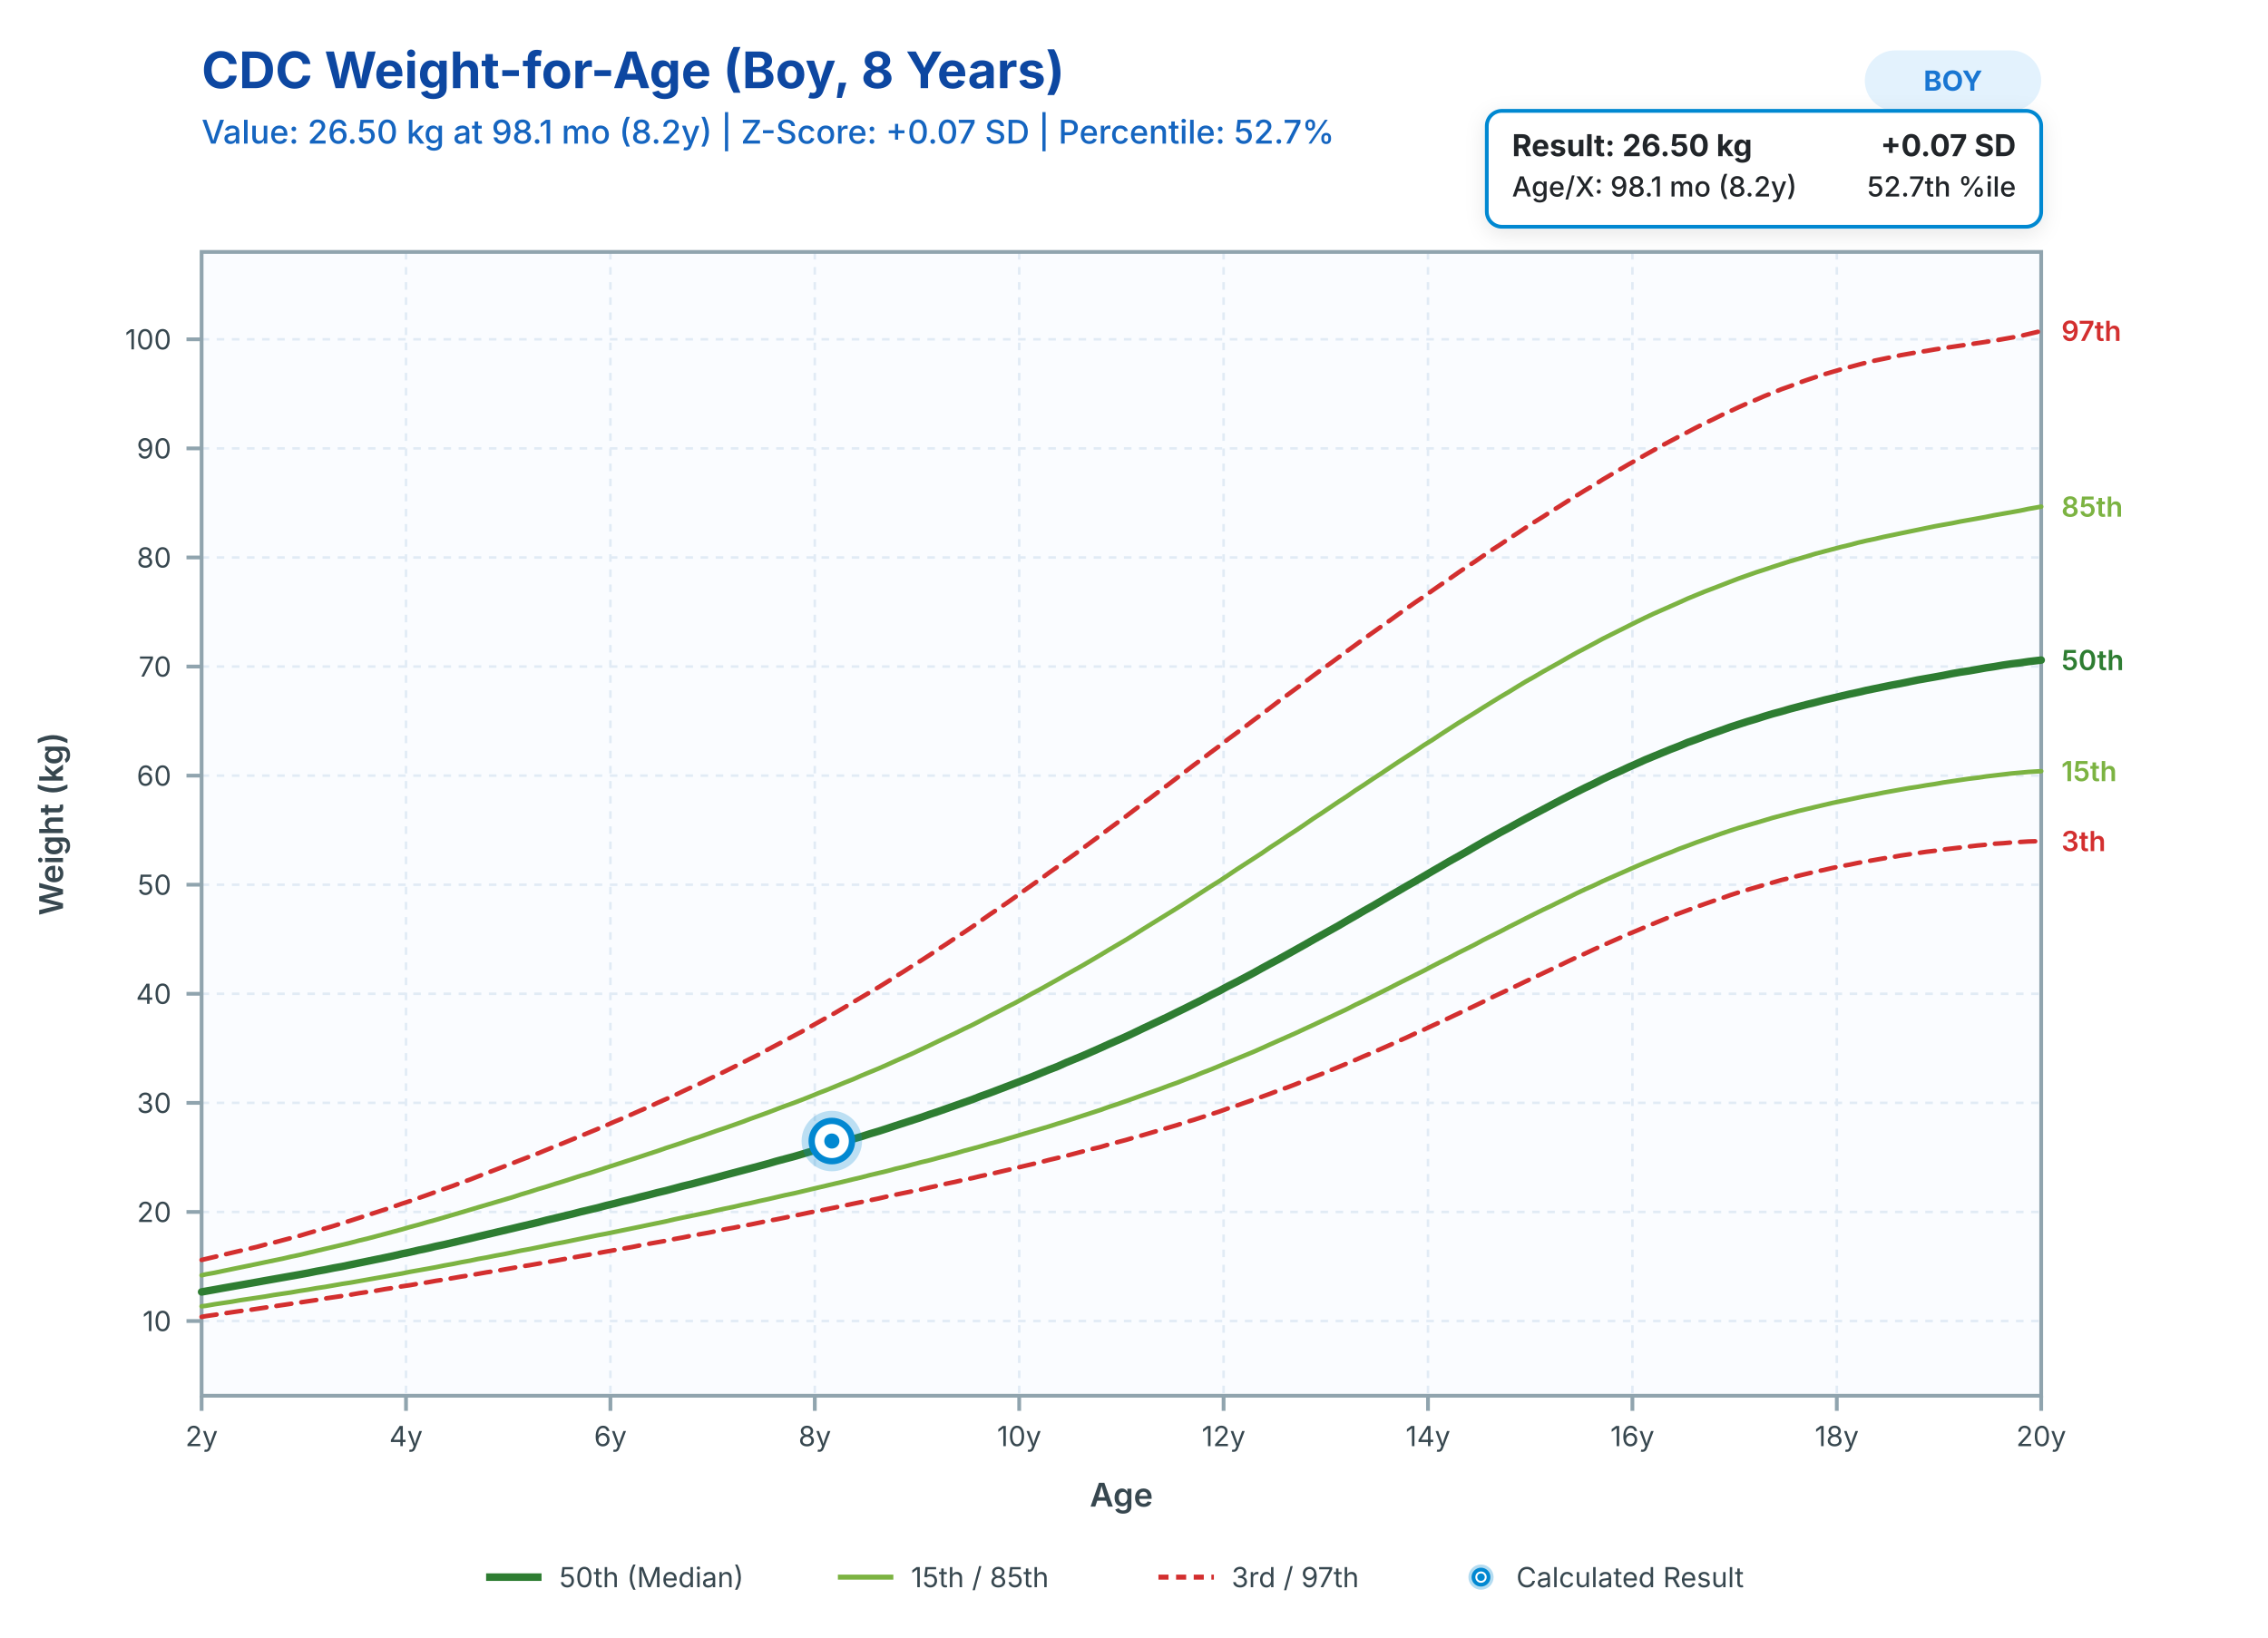
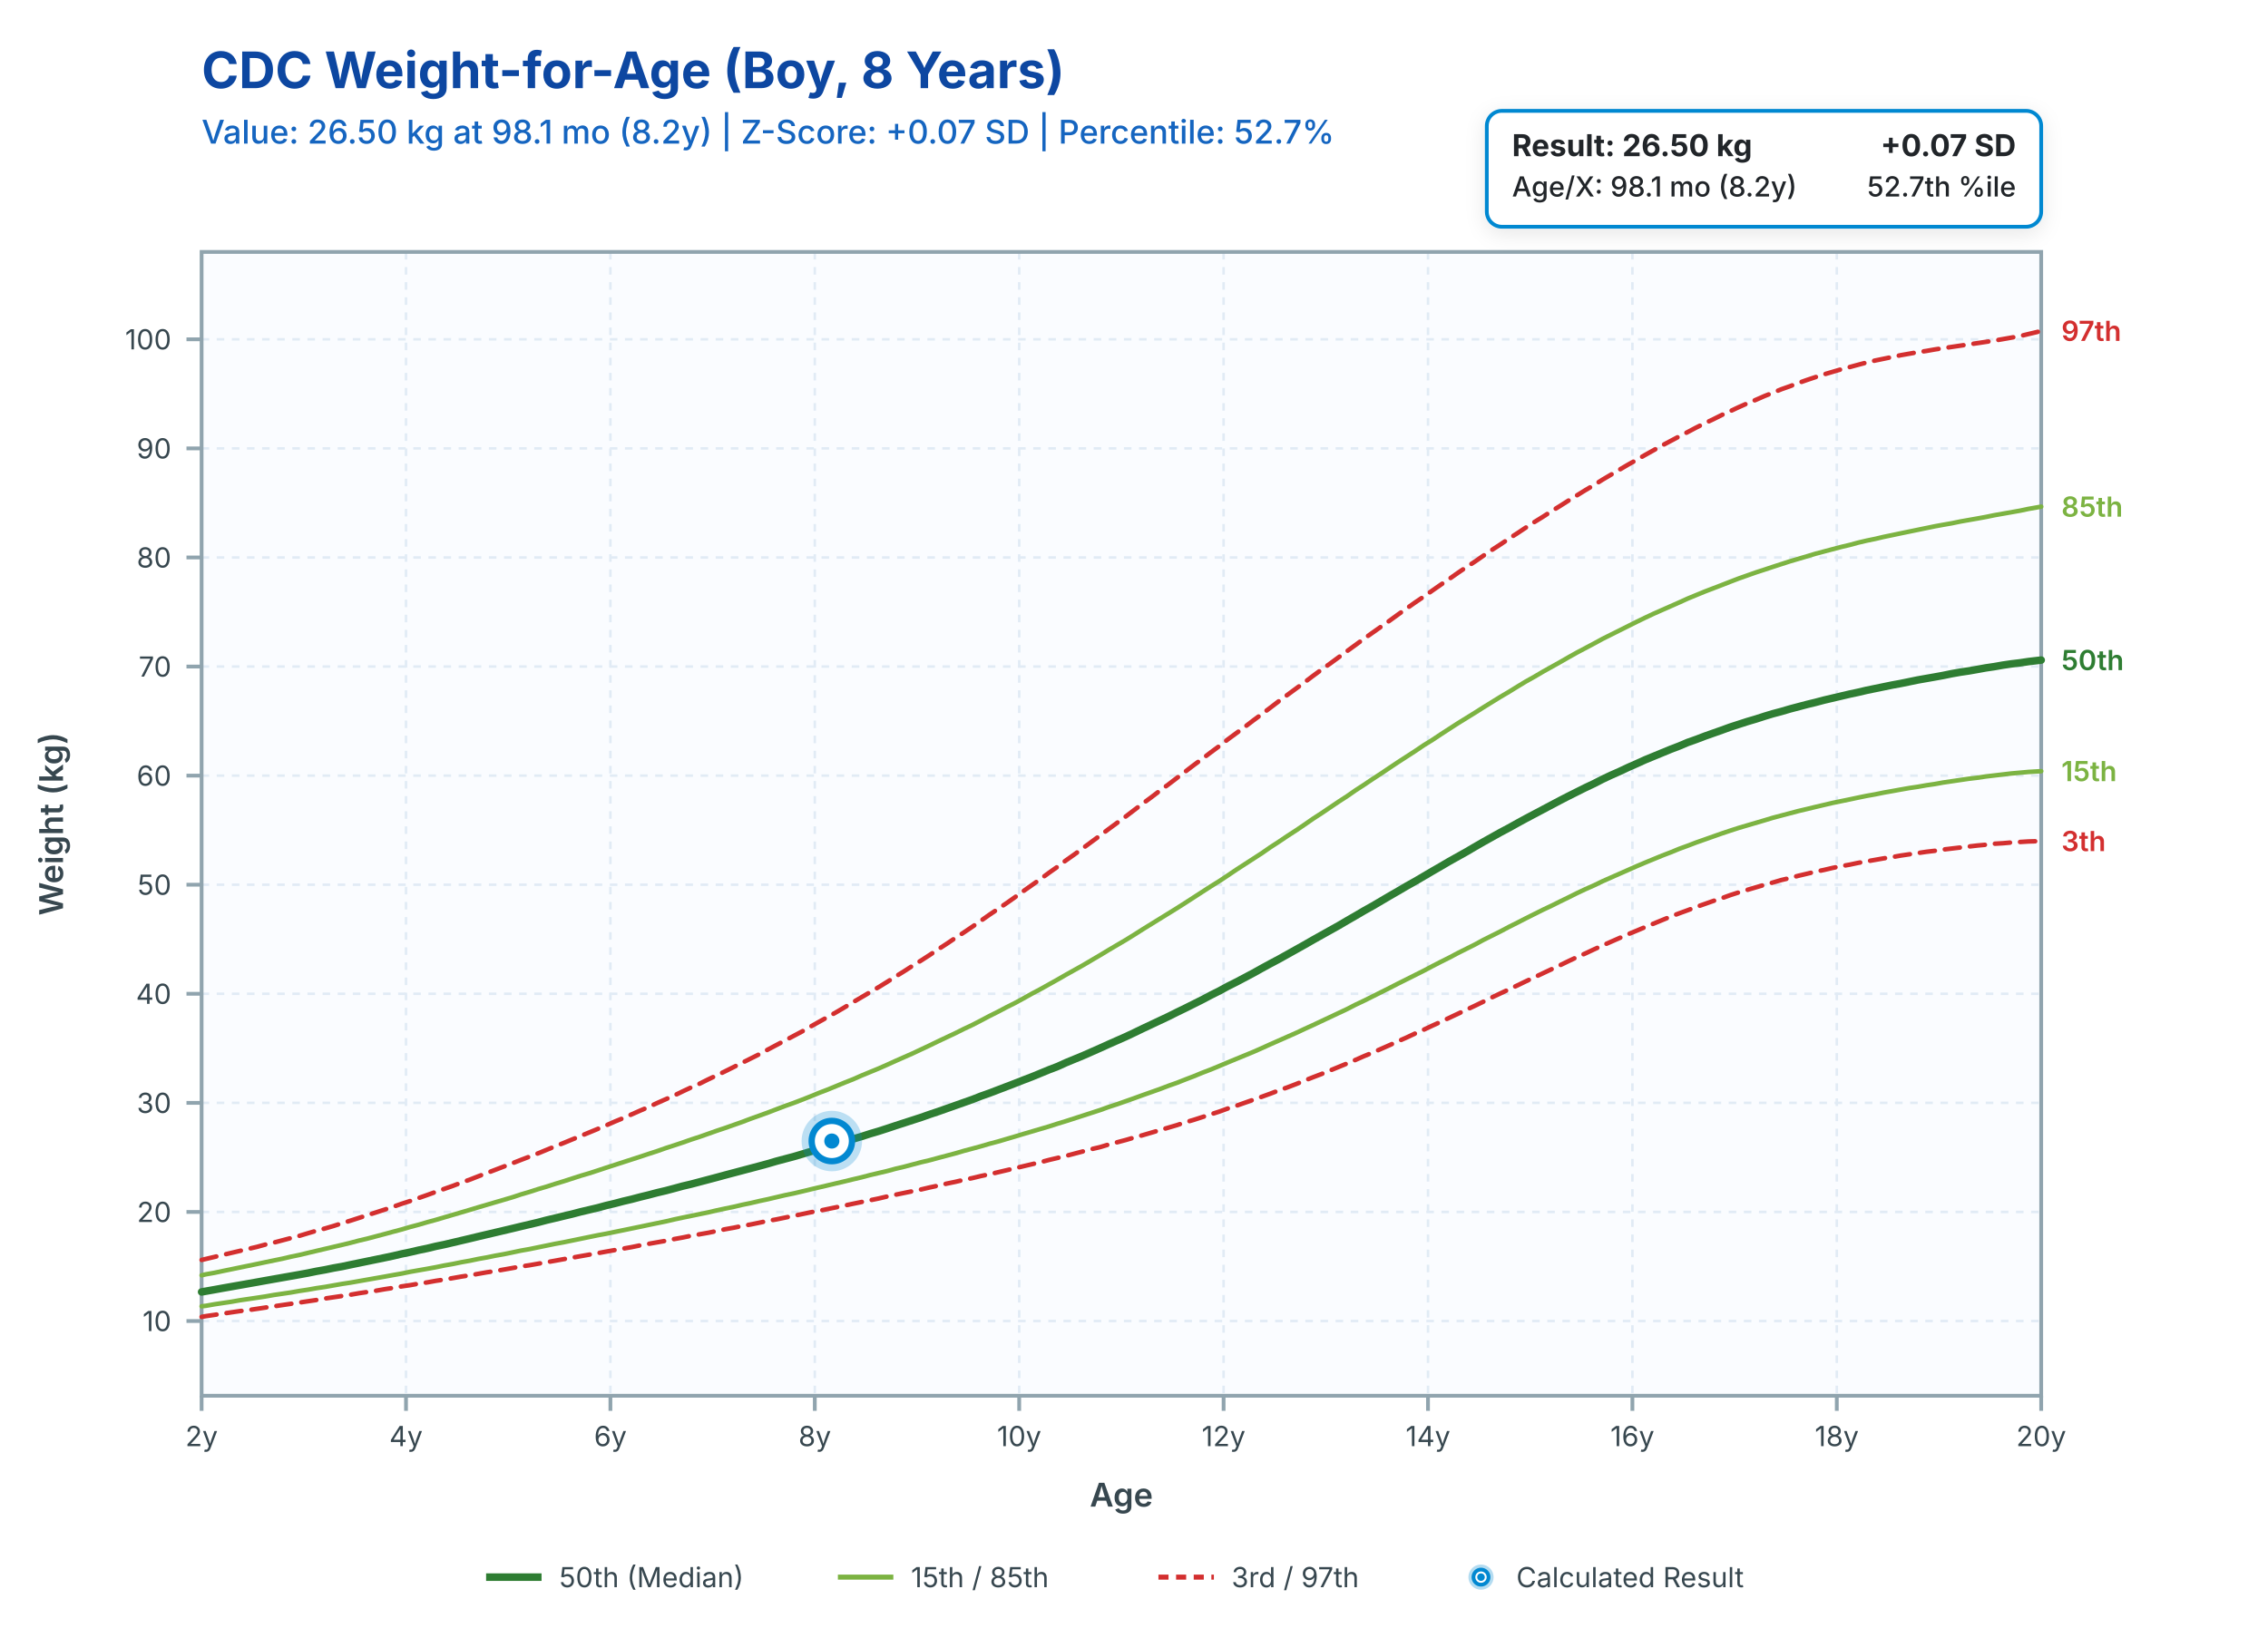
<svg xmlns="http://www.w3.org/2000/svg" viewBox="0 0 900.0 650.0" width="900.0" height="650.0">
  <style>
    .bg { fill: rgb(255, 255, 255); }
    .chart-bg { fill: rgb(250, 252, 255); }
    .title { font-family: system-ui, -apple-system, sans-serif; font-size: 20px; font-weight: 700; fill: rgb(13, 71, 161); }
    .subtitle { font-family: system-ui, -apple-system, sans-serif; font-size: 13px; font-weight: 500; fill: rgb(21, 101, 192); }
    .axis-title { font-family: system-ui, -apple-system, sans-serif; font-size: 13px; font-weight: 600; fill: rgb(55, 71, 79); }
    .tick-label { font-family: system-ui, -apple-system, sans-serif; font-size: 11px; fill: rgb(55, 71, 79); }
    .curve-label { font-family: system-ui, -apple-system, sans-serif; font-size: 11px; font-weight: 600; }
    .grid-line { stroke: rgb(225, 235, 245); stroke-width: 1; stroke-dasharray: 3,3; }
    .axis-line { stroke: rgb(144, 164, 174); stroke-width: 1.5; }
    .callout-box { fill: rgba(255, 255, 255, 1.00); stroke: rgb(2, 136, 209); stroke-width: 1.5; rx: 6; ry: 6; filter: drop-shadow(0px 2px 4px rgba(0,0,0,0.1)); }
    .callout-text-bold { font-family: system-ui, -apple-system, sans-serif; font-size: 12px; font-weight: 700; fill: rgb(33, 37, 41); }
    .callout-text { font-family: system-ui, -apple-system, sans-serif; font-size: 11px; font-weight: 500; fill: rgb(33, 37, 41); }
    .badge-bg { fill: rgb(227, 242, 253); rx: 12; ry: 12; }
    .badge-text { font-family: system-ui, -apple-system, sans-serif; font-size: 11px; font-weight: 700; fill: rgb(25, 118, 210); }
  </style>
  <rect class="bg" width="900.0" height="650.0" />
  <g transform="translate(80.0, 35)">
    <text class="title" x="0" y="0">CDC Weight-for-Age (Boy, 8 Years)</text>
    <text class="subtitle" x="0" y="22">Value: 26.50 kg at 98.1 mo (8.2y) | Z-Score: +0.07 SD | Percentile: 52.7%</text>
-   </g>
-   <g transform="translate(740.0, 20)">
-     <rect class="badge-bg" width="70" height="24" />
-     <text class="badge-text" x="35" y="16" text-anchor="middle">BOY</text>
  </g>
  <rect class="chart-bg" x="80.0" y="100.0" width="730.0" height="454.0" />
  <line class="grid-line" x1="80.0" y1="100.0" x2="80.0" y2="554.0" />
  <line class="grid-line" x1="161.111" y1="100.0" x2="161.111" y2="554.0" />
  <line class="grid-line" x1="242.222" y1="100.0" x2="242.222" y2="554.0" />
  <line class="grid-line" x1="323.333" y1="100.0" x2="323.333" y2="554.0" />
  <line class="grid-line" x1="404.444" y1="100.0" x2="404.444" y2="554.0" />
  <line class="grid-line" x1="485.556" y1="100.0" x2="485.556" y2="554.0" />
  <line class="grid-line" x1="566.667" y1="100.0" x2="566.667" y2="554.0" />
  <line class="grid-line" x1="647.778" y1="100.0" x2="647.778" y2="554.0" />
  <line class="grid-line" x1="728.889" y1="100.0" x2="728.889" y2="554.0" />
  <line class="grid-line" x1="810.0" y1="100.0" x2="810.0" y2="554.0" />
  <line class="grid-line" x1="80.0" y1="524.344" x2="810.0" y2="524.344" />
  <line class="grid-line" x1="80.0" y1="481.048" x2="810.0" y2="481.048" />
  <line class="grid-line" x1="80.0" y1="437.752" x2="810.0" y2="437.752" />
  <line class="grid-line" x1="80.0" y1="394.456" x2="810.0" y2="394.456" />
  <line class="grid-line" x1="80.0" y1="351.16" x2="810.0" y2="351.16" />
  <line class="grid-line" x1="80.0" y1="307.864" x2="810.0" y2="307.864" />
  <line class="grid-line" x1="80.0" y1="264.568" x2="810.0" y2="264.568" />
  <line class="grid-line" x1="80.0" y1="221.272" x2="810.0" y2="221.272" />
  <line class="grid-line" x1="80.0" y1="177.976" x2="810.0" y2="177.976" />
  <line class="grid-line" x1="80.0" y1="134.68" x2="810.0" y2="134.68" />
  <rect class="axis-line" fill="none" x="80.0" y="100.0" width="730.0" height="454.0" />
  <line class="axis-line" x1="80.0" y1="554.0" x2="80.0" y2="560.0" />
  <text class="tick-label" x="80.0" y="574.0" text-anchor="middle">2y</text>
  <line class="axis-line" x1="161.111" y1="554.0" x2="161.111" y2="560.0" />
  <text class="tick-label" x="161.111" y="574.0" text-anchor="middle">4y</text>
  <line class="axis-line" x1="242.222" y1="554.0" x2="242.222" y2="560.0" />
  <text class="tick-label" x="242.222" y="574.0" text-anchor="middle">6y</text>
  <line class="axis-line" x1="323.333" y1="554.0" x2="323.333" y2="560.0" />
  <text class="tick-label" x="323.333" y="574.0" text-anchor="middle">8y</text>
  <line class="axis-line" x1="404.444" y1="554.0" x2="404.444" y2="560.0" />
  <text class="tick-label" x="404.444" y="574.0" text-anchor="middle">10y</text>
  <line class="axis-line" x1="485.556" y1="554.0" x2="485.556" y2="560.0" />
  <text class="tick-label" x="485.556" y="574.0" text-anchor="middle">12y</text>
  <line class="axis-line" x1="566.667" y1="554.0" x2="566.667" y2="560.0" />
  <text class="tick-label" x="566.667" y="574.0" text-anchor="middle">14y</text>
  <line class="axis-line" x1="647.778" y1="554.0" x2="647.778" y2="560.0" />
  <text class="tick-label" x="647.778" y="574.0" text-anchor="middle">16y</text>
  <line class="axis-line" x1="728.889" y1="554.0" x2="728.889" y2="560.0" />
  <text class="tick-label" x="728.889" y="574.0" text-anchor="middle">18y</text>
  <line class="axis-line" x1="810.0" y1="554.0" x2="810.0" y2="560.0" />
  <text class="tick-label" x="810.0" y="574.0" text-anchor="middle">20y</text>
  <text class="axis-title" x="445.0" y="598.0" text-anchor="middle">Age</text>
  <line class="axis-line" x1="74.0" y1="524.344" x2="80.0" y2="524.344" />
  <text class="tick-label" x="68.0" y="528.344" text-anchor="end">10</text>
  <line class="axis-line" x1="74.0" y1="481.048" x2="80.0" y2="481.048" />
  <text class="tick-label" x="68.0" y="485.048" text-anchor="end">20</text>
  <line class="axis-line" x1="74.0" y1="437.752" x2="80.0" y2="437.752" />
  <text class="tick-label" x="68.0" y="441.752" text-anchor="end">30</text>
  <line class="axis-line" x1="74.0" y1="394.456" x2="80.0" y2="394.456" />
  <text class="tick-label" x="68.0" y="398.456" text-anchor="end">40</text>
  <line class="axis-line" x1="74.0" y1="351.16" x2="80.0" y2="351.16" />
  <text class="tick-label" x="68.0" y="355.16" text-anchor="end">50</text>
  <line class="axis-line" x1="74.0" y1="307.864" x2="80.0" y2="307.864" />
  <text class="tick-label" x="68.0" y="311.864" text-anchor="end">60</text>
  <line class="axis-line" x1="74.0" y1="264.568" x2="80.0" y2="264.568" />
  <text class="tick-label" x="68.0" y="268.568" text-anchor="end">70</text>
  <line class="axis-line" x1="74.0" y1="221.272" x2="80.0" y2="221.272" />
  <text class="tick-label" x="68.0" y="225.272" text-anchor="end">80</text>
  <line class="axis-line" x1="74.0" y1="177.976" x2="80.0" y2="177.976" />
  <text class="tick-label" x="68.0" y="181.976" text-anchor="end">90</text>
  <line class="axis-line" x1="74.0" y1="134.68" x2="80.0" y2="134.68" />
  <text class="tick-label" x="68.0" y="138.68" text-anchor="end">100</text>
  <text class="axis-title" x="0" y="0" transform="translate(25, 327.0) rotate(-90)" text-anchor="middle">Weight (kg)</text>
  <path d="M 80.0 522.7 L 81.7 522.4 L 85.1 521.9 L 88.4 521.4 L 91.8 520.9 L 95.2 520.4 L 98.6 520.0 L 102.0 519.5 L 105.3 519.0 L 108.7 518.5 L 112.1 518.0 L 115.5 517.5 L 118.9 517.0 L 122.2 516.5 L 125.6 516.0 L 129.0 515.4 L 132.4 514.9 L 135.8 514.4 L 139.1 513.9 L 142.5 513.3 L 145.9 512.8 L 149.3 512.3 L 152.7 511.7 L 156.0 511.2 L 159.4 510.6 L 162.8 510.1 L 166.2 509.5 L 169.6 509.0 L 172.9 508.4 L 176.3 507.9 L 179.7 507.3 L 183.1 506.7 L 186.5 506.2 L 189.8 505.6 L 193.2 505.0 L 196.6 504.5 L 200.0 503.9 L 203.4 503.3 L 206.7 502.7 L 210.1 502.2 L 213.5 501.6 L 216.9 501.0 L 220.3 500.4 L 223.6 499.8 L 227.0 499.2 L 230.4 498.6 L 233.8 498.0 L 237.2 497.4 L 240.5 496.8 L 243.9 496.2 L 247.3 495.6 L 250.7 495.0 L 254.1 494.3 L 257.4 493.7 L 260.8 493.1 L 264.2 492.5 L 267.6 491.8 L 270.9 491.2 L 274.3 490.5 L 277.7 489.9 L 281.1 489.3 L 284.5 488.6 L 287.8 487.9 L 291.2 487.3 L 294.6 486.6 L 298.0 486.0 L 301.4 485.3 L 304.7 484.6 L 308.1 484.0 L 311.5 483.3 L 314.9 482.6 L 318.3 481.9 L 321.6 481.2 L 325.0 480.6 L 328.4 479.9 L 331.8 479.2 L 335.2 478.5 L 338.5 477.8 L 341.9 477.1 L 345.3 476.4 L 348.7 475.7 L 352.1 474.9 L 355.4 474.2 L 358.8 473.5 L 362.2 472.8 L 365.6 472.1 L 369.0 471.3 L 372.3 470.6 L 375.7 469.8 L 379.1 469.1 L 382.5 468.3 L 385.9 467.6 L 389.2 466.8 L 392.6 466.1 L 396.0 465.3 L 399.4 464.5 L 402.8 463.7 L 406.1 462.9 L 409.5 462.1 L 412.9 461.3 L 416.3 460.4 L 419.7 459.6 L 423.0 458.8 L 426.4 457.9 L 429.8 457.0 L 433.2 456.1 L 436.6 455.3 L 439.9 454.3 L 443.3 453.4 L 446.7 452.5 L 450.1 451.5 L 453.4 450.6 L 456.8 449.6 L 460.2 448.6 L 463.6 447.6 L 467.0 446.6 L 470.3 445.5 L 473.7 444.5 L 477.1 443.4 L 480.5 442.3 L 483.9 441.2 L 487.2 440.0 L 490.6 438.9 L 494.0 437.7 L 497.4 436.5 L 500.8 435.3 L 504.1 434.1 L 507.5 432.8 L 510.9 431.6 L 514.3 430.3 L 517.7 428.9 L 521.0 427.6 L 524.4 426.3 L 527.8 424.9 L 531.2 423.5 L 534.6 422.1 L 537.9 420.7 L 541.3 419.2 L 544.7 417.8 L 548.1 416.3 L 551.5 414.8 L 554.8 413.3 L 558.2 411.8 L 561.6 410.2 L 565.0 408.7 L 568.4 407.1 L 571.7 405.6 L 575.1 404.0 L 578.5 402.4 L 581.9 400.8 L 585.3 399.2 L 588.6 397.6 L 592.0 395.9 L 595.4 394.3 L 598.8 392.7 L 602.2 391.1 L 605.5 389.5 L 608.9 387.9 L 612.3 386.3 L 615.7 384.7 L 619.1 383.1 L 622.4 381.5 L 625.8 379.9 L 629.2 378.4 L 632.6 376.8 L 635.9 375.3 L 639.3 373.8 L 642.7 372.3 L 646.1 370.8 L 649.5 369.4 L 652.8 368.0 L 656.2 366.6 L 659.6 365.2 L 663.0 363.8 L 666.4 362.5 L 669.7 361.3 L 673.1 360.0 L 676.5 358.8 L 679.9 357.6 L 683.3 356.5 L 686.6 355.3 L 690.0 354.2 L 693.4 353.2 L 696.8 352.2 L 700.2 351.2 L 703.5 350.3 L 706.9 349.3 L 710.3 348.5 L 713.7 347.6 L 717.1 346.8 L 720.4 346.0 L 723.8 345.3 L 727.2 344.5 L 730.6 343.8 L 734.0 343.2 L 737.3 342.5 L 740.7 341.9 L 744.1 341.3 L 747.5 340.7 L 750.9 340.2 L 754.2 339.6 L 757.6 339.1 L 761.0 338.6 L 764.4 338.1 L 767.8 337.7 L 771.1 337.2 L 774.5 336.8 L 777.9 336.4 L 781.3 336.0 L 784.7 335.6 L 788.0 335.3 L 791.4 334.9 L 794.8 334.7 L 798.2 334.4 L 801.6 334.2 L 804.9 334.0 L 808.3 333.9 L 810.0 333.8" fill="none" stroke="rgb(211, 47, 47)" stroke-width="1.8" stroke-dasharray="6,4" stroke-linecap="round" stroke-linejoin="round" />
  <text class="curve-label" x="818.0" y="337.825" fill="rgb(211, 47, 47)">3th</text>
  <path d="M 80.0 518.5 L 81.7 518.3 L 85.1 517.7 L 88.4 517.2 L 91.8 516.7 L 95.2 516.1 L 98.6 515.6 L 102.0 515.1 L 105.3 514.6 L 108.7 514.0 L 112.1 513.5 L 115.5 513.0 L 118.9 512.4 L 122.2 511.9 L 125.6 511.3 L 129.0 510.8 L 132.4 510.2 L 135.8 509.6 L 139.1 509.1 L 142.5 508.5 L 145.9 507.9 L 149.3 507.3 L 152.7 506.7 L 156.0 506.1 L 159.4 505.5 L 162.8 504.8 L 166.2 504.2 L 169.6 503.6 L 172.9 503.0 L 176.3 502.3 L 179.7 501.7 L 183.1 501.0 L 186.5 500.4 L 189.8 499.7 L 193.2 499.1 L 196.6 498.4 L 200.0 497.8 L 203.4 497.1 L 206.7 496.4 L 210.1 495.8 L 213.5 495.1 L 216.9 494.4 L 220.3 493.7 L 223.6 493.1 L 227.0 492.4 L 230.4 491.7 L 233.8 491.0 L 237.2 490.3 L 240.5 489.7 L 243.9 489.0 L 247.3 488.3 L 250.7 487.6 L 254.1 486.9 L 257.4 486.2 L 260.8 485.5 L 264.2 484.8 L 267.6 484.0 L 270.9 483.3 L 274.3 482.6 L 277.7 481.9 L 281.1 481.2 L 284.5 480.4 L 287.8 479.7 L 291.2 479.0 L 294.6 478.2 L 298.0 477.5 L 301.4 476.7 L 304.7 476.0 L 308.1 475.2 L 311.5 474.4 L 314.9 473.7 L 318.3 472.9 L 321.6 472.1 L 325.0 471.3 L 328.4 470.5 L 331.8 469.7 L 335.2 468.9 L 338.5 468.1 L 341.9 467.3 L 345.3 466.4 L 348.7 465.6 L 352.1 464.8 L 355.4 463.9 L 358.8 463.1 L 362.2 462.2 L 365.6 461.3 L 369.0 460.5 L 372.3 459.6 L 375.7 458.7 L 379.1 457.8 L 382.5 456.8 L 385.9 455.9 L 389.2 455.0 L 392.6 454.0 L 396.0 453.1 L 399.4 452.1 L 402.8 451.1 L 406.1 450.1 L 409.5 449.1 L 412.9 448.1 L 416.3 447.1 L 419.7 446.0 L 423.0 445.0 L 426.4 443.9 L 429.8 442.8 L 433.2 441.7 L 436.6 440.6 L 439.9 439.4 L 443.3 438.3 L 446.7 437.1 L 450.1 435.9 L 453.4 434.7 L 456.8 433.5 L 460.2 432.3 L 463.6 431.0 L 467.0 429.8 L 470.3 428.5 L 473.7 427.2 L 477.1 425.8 L 480.5 424.5 L 483.9 423.1 L 487.2 421.7 L 490.6 420.3 L 494.0 418.9 L 497.4 417.5 L 500.8 416.0 L 504.1 414.5 L 507.5 413.0 L 510.9 411.5 L 514.3 410.0 L 517.7 408.4 L 521.0 406.9 L 524.4 405.3 L 527.8 403.7 L 531.2 402.1 L 534.6 400.5 L 537.9 398.8 L 541.3 397.2 L 544.7 395.5 L 548.1 393.8 L 551.5 392.1 L 554.8 390.4 L 558.2 388.7 L 561.6 387.0 L 565.0 385.3 L 568.4 383.5 L 571.7 381.8 L 575.1 380.1 L 578.5 378.3 L 581.9 376.6 L 585.3 374.9 L 588.6 373.1 L 592.0 371.4 L 595.4 369.7 L 598.8 367.9 L 602.2 366.2 L 605.5 364.5 L 608.9 362.8 L 612.3 361.1 L 615.7 359.5 L 619.1 357.8 L 622.4 356.2 L 625.8 354.5 L 629.2 352.9 L 632.6 351.4 L 635.9 349.8 L 639.3 348.3 L 642.7 346.8 L 646.1 345.3 L 649.5 343.8 L 652.8 342.4 L 656.2 341.0 L 659.6 339.6 L 663.0 338.3 L 666.4 336.9 L 669.7 335.7 L 673.1 334.4 L 676.5 333.2 L 679.9 332.0 L 683.3 330.8 L 686.6 329.7 L 690.0 328.6 L 693.4 327.6 L 696.8 326.6 L 700.2 325.6 L 703.5 324.6 L 706.9 323.7 L 710.3 322.8 L 713.7 321.9 L 717.1 321.1 L 720.4 320.3 L 723.8 319.5 L 727.2 318.7 L 730.6 318.0 L 734.0 317.3 L 737.3 316.6 L 740.7 315.9 L 744.1 315.3 L 747.5 314.6 L 750.9 314.0 L 754.2 313.4 L 757.6 312.8 L 761.0 312.3 L 764.4 311.7 L 767.8 311.2 L 771.1 310.6 L 774.5 310.1 L 777.9 309.6 L 781.3 309.1 L 784.7 308.7 L 788.0 308.2 L 791.4 307.8 L 794.8 307.4 L 798.2 307.0 L 801.6 306.7 L 804.9 306.4 L 808.3 306.2 L 810.0 306.1" fill="none" stroke="rgb(124, 179, 66)" stroke-width="1.8" stroke-linecap="round" stroke-linejoin="round" />
  <text class="curve-label" x="818.0" y="310.053" fill="rgb(124, 179, 66)">15th</text>
  <path d="M 80.0 512.8 L 81.7 512.5 L 85.1 511.9 L 88.4 511.3 L 91.8 510.7 L 95.2 510.1 L 98.6 509.5 L 102.0 508.9 L 105.3 508.3 L 108.7 507.7 L 112.1 507.1 L 115.5 506.5 L 118.9 505.9 L 122.2 505.3 L 125.6 504.6 L 129.0 504.0 L 132.4 503.3 L 135.8 502.7 L 139.1 502.0 L 142.5 501.3 L 145.9 500.6 L 149.3 499.9 L 152.7 499.2 L 156.0 498.5 L 159.4 497.7 L 162.8 497.0 L 166.2 496.2 L 169.6 495.5 L 172.9 494.7 L 176.3 494.0 L 179.7 493.2 L 183.1 492.4 L 186.5 491.6 L 189.8 490.8 L 193.2 490.0 L 196.6 489.2 L 200.0 488.4 L 203.4 487.6 L 206.7 486.8 L 210.1 486.0 L 213.5 485.2 L 216.9 484.3 L 220.3 483.5 L 223.6 482.7 L 227.0 481.9 L 230.4 481.0 L 233.8 480.2 L 237.2 479.4 L 240.5 478.5 L 243.9 477.7 L 247.3 476.8 L 250.7 476.0 L 254.1 475.1 L 257.4 474.3 L 260.8 473.4 L 264.2 472.6 L 267.6 471.7 L 270.9 470.8 L 274.3 470.0 L 277.7 469.1 L 281.1 468.2 L 284.5 467.3 L 287.8 466.4 L 291.2 465.5 L 294.6 464.6 L 298.0 463.7 L 301.4 462.8 L 304.7 461.9 L 308.1 460.9 L 311.5 460.0 L 314.9 459.1 L 318.3 458.1 L 321.6 457.1 L 325.0 456.1 L 328.4 455.2 L 331.8 454.1 L 335.2 453.1 L 338.5 452.1 L 341.9 451.1 L 345.3 450.0 L 348.7 449.0 L 352.1 447.9 L 355.4 446.8 L 358.8 445.7 L 362.2 444.6 L 365.6 443.5 L 369.0 442.3 L 372.3 441.2 L 375.7 440.0 L 379.1 438.8 L 382.5 437.6 L 385.9 436.4 L 389.2 435.1 L 392.6 433.9 L 396.0 432.6 L 399.4 431.3 L 402.8 430.0 L 406.1 428.7 L 409.5 427.4 L 412.9 426.0 L 416.3 424.6 L 419.7 423.3 L 423.0 421.8 L 426.4 420.4 L 429.8 419.0 L 433.2 417.5 L 436.6 416.0 L 439.9 414.5 L 443.3 413.0 L 446.7 411.5 L 450.1 409.9 L 453.4 408.3 L 456.8 406.7 L 460.2 405.1 L 463.6 403.5 L 467.0 401.8 L 470.3 400.2 L 473.7 398.5 L 477.1 396.8 L 480.5 395.0 L 483.9 393.3 L 487.2 391.5 L 490.6 389.8 L 494.0 388.0 L 497.4 386.2 L 500.8 384.3 L 504.1 382.5 L 507.5 380.7 L 510.9 378.8 L 514.3 376.9 L 517.7 375.0 L 521.0 373.1 L 524.4 371.2 L 527.8 369.3 L 531.2 367.4 L 534.6 365.4 L 537.9 363.5 L 541.3 361.5 L 544.7 359.6 L 548.1 357.6 L 551.5 355.6 L 554.8 353.7 L 558.2 351.7 L 561.6 349.8 L 565.0 347.8 L 568.4 345.8 L 571.7 343.9 L 575.1 341.9 L 578.5 340.0 L 581.9 338.1 L 585.3 336.1 L 588.6 334.2 L 592.0 332.3 L 595.4 330.4 L 598.8 328.6 L 602.2 326.7 L 605.5 324.9 L 608.9 323.1 L 612.3 321.3 L 615.7 319.5 L 619.1 317.7 L 622.4 316.0 L 625.8 314.3 L 629.2 312.6 L 632.6 311.0 L 635.9 309.3 L 639.3 307.7 L 642.7 306.2 L 646.1 304.6 L 649.5 303.1 L 652.8 301.6 L 656.2 300.2 L 659.6 298.8 L 663.0 297.4 L 666.4 296.1 L 669.7 294.7 L 673.1 293.5 L 676.5 292.2 L 679.9 291.0 L 683.3 289.8 L 686.6 288.6 L 690.0 287.5 L 693.4 286.4 L 696.8 285.4 L 700.2 284.3 L 703.5 283.3 L 706.9 282.4 L 710.3 281.4 L 713.7 280.5 L 717.1 279.6 L 720.4 278.8 L 723.8 277.9 L 727.2 277.1 L 730.6 276.3 L 734.0 275.5 L 737.3 274.8 L 740.7 274.0 L 744.1 273.3 L 747.5 272.6 L 750.9 271.9 L 754.2 271.3 L 757.6 270.6 L 761.0 269.9 L 764.4 269.3 L 767.8 268.7 L 771.1 268.1 L 774.5 267.4 L 777.9 266.8 L 781.3 266.3 L 784.7 265.7 L 788.0 265.1 L 791.4 264.6 L 794.8 264.0 L 798.2 263.5 L 801.6 263.1 L 804.9 262.6 L 808.3 262.2 L 810.0 262.0" fill="none" stroke="rgb(46, 125, 50)" stroke-width="3.0" stroke-linecap="round" stroke-linejoin="round" />
  <text class="curve-label" x="818.0" y="265.981" fill="rgb(46, 125, 50)">50th</text>
  <path d="M 80.0 506.2 L 81.7 505.8 L 85.1 505.2 L 88.4 504.5 L 91.8 503.8 L 95.2 503.1 L 98.6 502.4 L 102.0 501.7 L 105.3 501.0 L 108.7 500.3 L 112.1 499.6 L 115.5 498.8 L 118.9 498.1 L 122.2 497.3 L 125.6 496.5 L 129.0 495.7 L 132.4 494.9 L 135.8 494.1 L 139.1 493.3 L 142.5 492.4 L 145.9 491.6 L 149.3 490.7 L 152.7 489.8 L 156.0 488.9 L 159.4 488.0 L 162.8 487.0 L 166.2 486.1 L 169.6 485.1 L 172.9 484.2 L 176.3 483.2 L 179.7 482.2 L 183.1 481.2 L 186.5 480.2 L 189.8 479.2 L 193.2 478.2 L 196.6 477.2 L 200.0 476.2 L 203.4 475.2 L 206.7 474.1 L 210.1 473.1 L 213.5 472.0 L 216.9 471.0 L 220.3 469.9 L 223.6 468.9 L 227.0 467.8 L 230.4 466.7 L 233.8 465.7 L 237.2 464.6 L 240.5 463.5 L 243.9 462.4 L 247.3 461.3 L 250.7 460.2 L 254.1 459.1 L 257.4 458.0 L 260.8 456.9 L 264.2 455.7 L 267.6 454.6 L 270.9 453.5 L 274.3 452.3 L 277.7 451.2 L 281.1 450.0 L 284.5 448.8 L 287.8 447.7 L 291.2 446.5 L 294.6 445.3 L 298.0 444.0 L 301.4 442.8 L 304.7 441.6 L 308.1 440.3 L 311.5 439.0 L 314.9 437.8 L 318.3 436.5 L 321.6 435.2 L 325.0 433.8 L 328.4 432.5 L 331.8 431.1 L 335.2 429.7 L 338.5 428.4 L 341.9 426.9 L 345.3 425.5 L 348.7 424.1 L 352.1 422.6 L 355.4 421.1 L 358.8 419.6 L 362.2 418.1 L 365.6 416.5 L 369.0 414.9 L 372.3 413.3 L 375.7 411.7 L 379.1 410.1 L 382.5 408.4 L 385.9 406.8 L 389.2 405.1 L 392.6 403.3 L 396.0 401.6 L 399.4 399.8 L 402.8 398.1 L 406.1 396.3 L 409.5 394.4 L 412.9 392.6 L 416.3 390.7 L 419.7 388.8 L 423.0 386.9 L 426.4 385.0 L 429.8 383.1 L 433.2 381.1 L 436.6 379.1 L 439.9 377.1 L 443.3 375.1 L 446.7 373.1 L 450.1 371.0 L 453.4 368.9 L 456.8 366.8 L 460.2 364.7 L 463.6 362.6 L 467.0 360.5 L 470.3 358.4 L 473.7 356.2 L 477.1 354.0 L 480.5 351.8 L 483.9 349.7 L 487.2 347.5 L 490.6 345.2 L 494.0 343.0 L 497.4 340.8 L 500.8 338.6 L 504.1 336.3 L 507.5 334.1 L 510.9 331.8 L 514.3 329.6 L 517.7 327.3 L 521.0 325.0 L 524.4 322.8 L 527.8 320.5 L 531.2 318.2 L 534.6 316.0 L 537.9 313.7 L 541.3 311.5 L 544.7 309.2 L 548.1 307.0 L 551.5 304.7 L 554.8 302.5 L 558.2 300.3 L 561.6 298.1 L 565.0 295.8 L 568.4 293.7 L 571.7 291.5 L 575.1 289.3 L 578.5 287.1 L 581.9 285.0 L 585.3 282.9 L 588.6 280.8 L 592.0 278.7 L 595.4 276.6 L 598.8 274.6 L 602.2 272.5 L 605.5 270.5 L 608.9 268.6 L 612.3 266.6 L 615.7 264.7 L 619.1 262.8 L 622.4 260.9 L 625.8 259.0 L 629.2 257.2 L 632.6 255.4 L 635.9 253.6 L 639.3 251.9 L 642.7 250.2 L 646.1 248.5 L 649.5 246.8 L 652.8 245.2 L 656.2 243.6 L 659.6 242.1 L 663.0 240.6 L 666.4 239.1 L 669.7 237.6 L 673.1 236.2 L 676.5 234.8 L 679.9 233.5 L 683.3 232.2 L 686.6 230.9 L 690.0 229.6 L 693.4 228.4 L 696.8 227.2 L 700.2 226.1 L 703.5 225.0 L 706.9 223.9 L 710.3 222.8 L 713.7 221.8 L 717.1 220.8 L 720.4 219.8 L 723.8 218.9 L 727.2 218.0 L 730.6 217.1 L 734.0 216.3 L 737.3 215.4 L 740.7 214.6 L 744.1 213.9 L 747.5 213.1 L 750.9 212.4 L 754.2 211.7 L 757.6 211.0 L 761.0 210.3 L 764.4 209.6 L 767.8 208.9 L 771.1 208.3 L 774.5 207.7 L 777.9 207.0 L 781.3 206.4 L 784.7 205.8 L 788.0 205.2 L 791.4 204.5 L 794.8 203.9 L 798.2 203.3 L 801.6 202.7 L 804.9 202.0 L 808.3 201.4 L 810.0 201.1" fill="none" stroke="rgb(124, 179, 66)" stroke-width="1.8" stroke-linecap="round" stroke-linejoin="round" />
  <text class="curve-label" x="818.0" y="205.084" fill="rgb(124, 179, 66)">85th</text>
  <path d="M 80.0 500.1 L 81.7 499.7 L 85.1 498.9 L 88.4 498.1 L 91.8 497.3 L 95.2 496.5 L 98.6 495.7 L 102.0 494.9 L 105.3 494.0 L 108.7 493.2 L 112.1 492.3 L 115.5 491.4 L 118.9 490.5 L 122.2 489.5 L 125.6 488.5 L 129.0 487.6 L 132.4 486.6 L 135.8 485.5 L 139.1 484.5 L 142.5 483.4 L 145.9 482.3 L 149.3 481.2 L 152.7 480.1 L 156.0 479.0 L 159.4 477.8 L 162.8 476.7 L 166.2 475.5 L 169.6 474.3 L 172.9 473.1 L 176.3 471.9 L 179.7 470.7 L 183.1 469.4 L 186.5 468.2 L 189.8 466.9 L 193.2 465.6 L 196.6 464.3 L 200.0 463.0 L 203.4 461.7 L 206.7 460.4 L 210.1 459.1 L 213.5 457.8 L 216.9 456.4 L 220.3 455.0 L 223.6 453.7 L 227.0 452.3 L 230.4 450.9 L 233.8 449.5 L 237.2 448.1 L 240.5 446.7 L 243.9 445.2 L 247.3 443.8 L 250.7 442.3 L 254.1 440.8 L 257.4 439.4 L 260.8 437.8 L 264.2 436.3 L 267.6 434.8 L 270.9 433.2 L 274.3 431.6 L 277.7 430.1 L 281.1 428.4 L 284.5 426.8 L 287.8 425.2 L 291.2 423.5 L 294.6 421.8 L 298.0 420.1 L 301.4 418.4 L 304.7 416.6 L 308.1 414.8 L 311.5 413.0 L 314.9 411.2 L 318.3 409.4 L 321.6 407.5 L 325.0 405.6 L 328.4 403.7 L 331.8 401.8 L 335.2 399.8 L 338.5 397.8 L 341.9 395.8 L 345.3 393.8 L 348.7 391.8 L 352.1 389.7 L 355.4 387.6 L 358.8 385.5 L 362.2 383.3 L 365.6 381.2 L 369.0 379.0 L 372.3 376.8 L 375.7 374.6 L 379.1 372.3 L 382.5 370.1 L 385.9 367.8 L 389.2 365.5 L 392.6 363.1 L 396.0 360.8 L 399.4 358.5 L 402.8 356.1 L 406.1 353.7 L 409.5 351.3 L 412.9 348.9 L 416.3 346.4 L 419.7 344.0 L 423.0 341.5 L 426.4 339.1 L 429.8 336.6 L 433.2 334.1 L 436.6 331.6 L 439.9 329.1 L 443.3 326.6 L 446.7 324.1 L 450.1 321.5 L 453.4 319.0 L 456.8 316.5 L 460.2 313.9 L 463.6 311.4 L 467.0 308.8 L 470.3 306.3 L 473.7 303.7 L 477.1 301.2 L 480.5 298.6 L 483.9 296.1 L 487.2 293.5 L 490.6 291.0 L 494.0 288.5 L 497.4 285.9 L 500.8 283.4 L 504.1 280.9 L 507.5 278.3 L 510.9 275.8 L 514.3 273.3 L 517.7 270.8 L 521.0 268.3 L 524.4 265.8 L 527.8 263.4 L 531.2 260.9 L 534.6 258.4 L 537.9 256.0 L 541.3 253.5 L 544.7 251.1 L 548.1 248.7 L 551.5 246.3 L 554.8 243.9 L 558.2 241.5 L 561.6 239.1 L 565.0 236.8 L 568.4 234.4 L 571.7 232.1 L 575.1 229.8 L 578.5 227.4 L 581.9 225.1 L 585.3 222.9 L 588.6 220.6 L 592.0 218.3 L 595.4 216.1 L 598.8 213.8 L 602.2 211.6 L 605.5 209.4 L 608.9 207.2 L 612.3 205.1 L 615.7 202.9 L 619.1 200.8 L 622.4 198.7 L 625.8 196.6 L 629.2 194.5 L 632.6 192.5 L 635.9 190.4 L 639.3 188.4 L 642.7 186.4 L 646.1 184.4 L 649.5 182.5 L 652.8 180.6 L 656.2 178.7 L 659.6 176.8 L 663.0 175.0 L 666.4 173.2 L 669.7 171.5 L 673.1 169.7 L 676.5 168.0 L 679.9 166.4 L 683.3 164.7 L 686.6 163.2 L 690.0 161.6 L 693.4 160.1 L 696.8 158.7 L 700.2 157.2 L 703.5 155.9 L 706.9 154.5 L 710.3 153.3 L 713.7 152.0 L 717.1 150.8 L 720.4 149.7 L 723.8 148.6 L 727.2 147.6 L 730.6 146.6 L 734.0 145.7 L 737.3 144.8 L 740.7 143.9 L 744.1 143.1 L 747.5 142.4 L 750.9 141.7 L 754.2 141.0 L 757.6 140.4 L 761.0 139.8 L 764.4 139.3 L 767.8 138.7 L 771.1 138.2 L 774.5 137.7 L 777.9 137.2 L 781.3 136.7 L 784.7 136.2 L 788.0 135.7 L 791.4 135.2 L 794.8 134.6 L 798.2 134.0 L 801.6 133.4 L 804.9 132.6 L 808.3 131.8 L 810.0 131.3" fill="none" stroke="rgb(211, 47, 47)" stroke-width="1.8" stroke-dasharray="6,4" stroke-linecap="round" stroke-linejoin="round" />
  <text class="curve-label" x="818.0" y="135.31" fill="rgb(211, 47, 47)">97th</text>
  <g transform="translate(330.0926, 452.9056)">
    <circle r="12.0" fill="rgba(2, 136, 209, 1.00)" opacity="0.25" />
    <circle r="8.0" fill="rgb(255, 255, 255)" stroke="rgb(2, 136, 209)" stroke-width="2.5" />
    <circle r="3.0" fill="rgb(2, 136, 209)" />
  </g>
  <g transform="translate(590.0, 44.0)">
    <rect class="callout-box" width="220.0" height="46.0" />
    <text class="callout-text-bold" x="10" y="18">Result: 26.50 kg</text>
    <text class="callout-text" x="10" y="34">Age/X: 98.1 mo (8.2y)</text>
    <text class="callout-text-bold" x="210.0" y="18" text-anchor="end">+0.07 SD</text>
    <text class="callout-text" x="210.0" y="34" text-anchor="end">52.7th %ile</text>
  </g>
  <g>
    <line x1="192.9" y1="626.0" x2="214.9" y2="626.0" stroke="rgb(46, 125, 50)" stroke-width="3.0" />
    <text class="tick-label" x="221.9" y="630.0">50th (Median)</text>
    <line x1="332.5" y1="626.0" x2="354.5" y2="626.0" stroke="rgb(124, 179, 66)" stroke-width="2.0" />
    <text class="tick-label" x="361.5" y="630.0">15th / 85th</text>
    <line x1="459.7" y1="626.0" x2="481.7" y2="626.0" stroke="rgb(211, 47, 47)" stroke-width="2.0" stroke-dasharray="4,3" />
    <text class="tick-label" x="488.7" y="630.0">3rd / 97th</text>
    <circle cx="587.7" cy="626.0" r="5" fill="rgba(2, 136, 209, 1.00)" opacity="0.3" />
    <circle cx="587.7" cy="626.0" r="3" fill="rgb(255, 255, 255)" stroke="rgb(2, 136, 209)" stroke-width="1.5" />
    <circle cx="587.7" cy="626.0" r="1.5" fill="rgb(2, 136, 209)" />
    <text class="tick-label" x="601.7" y="630.0">Calculated Result</text>
  </g>
</svg>
